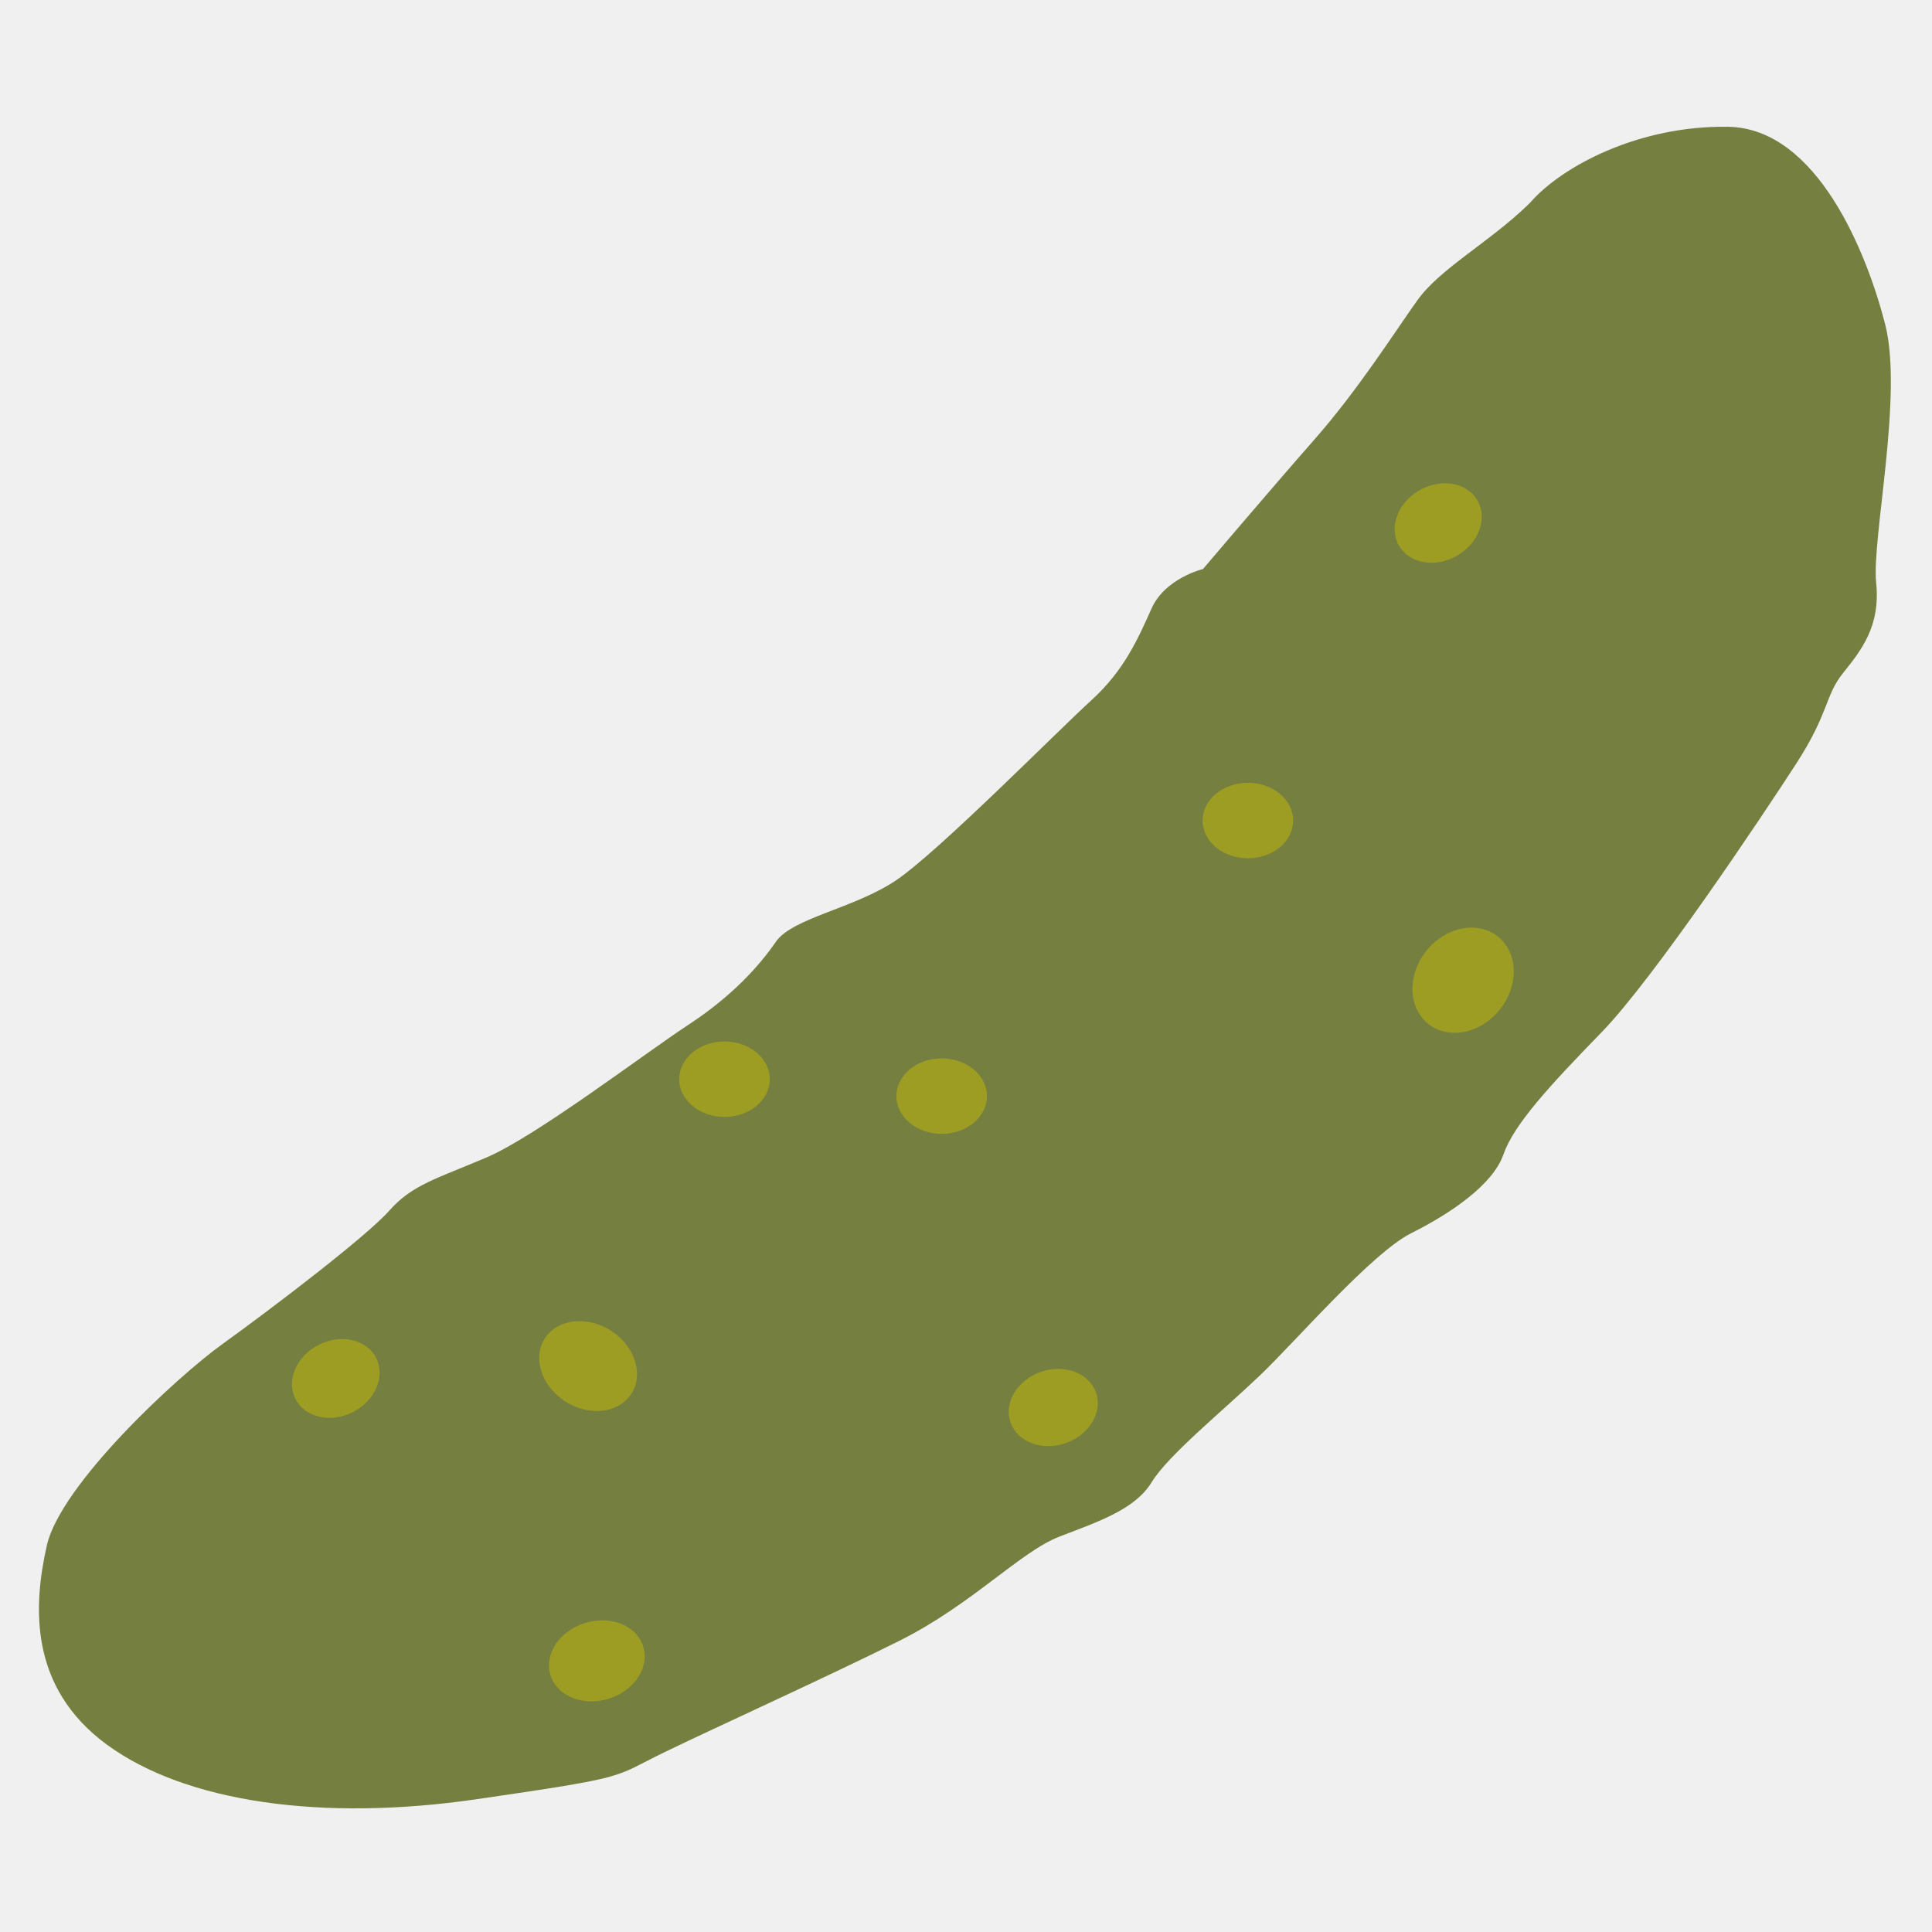
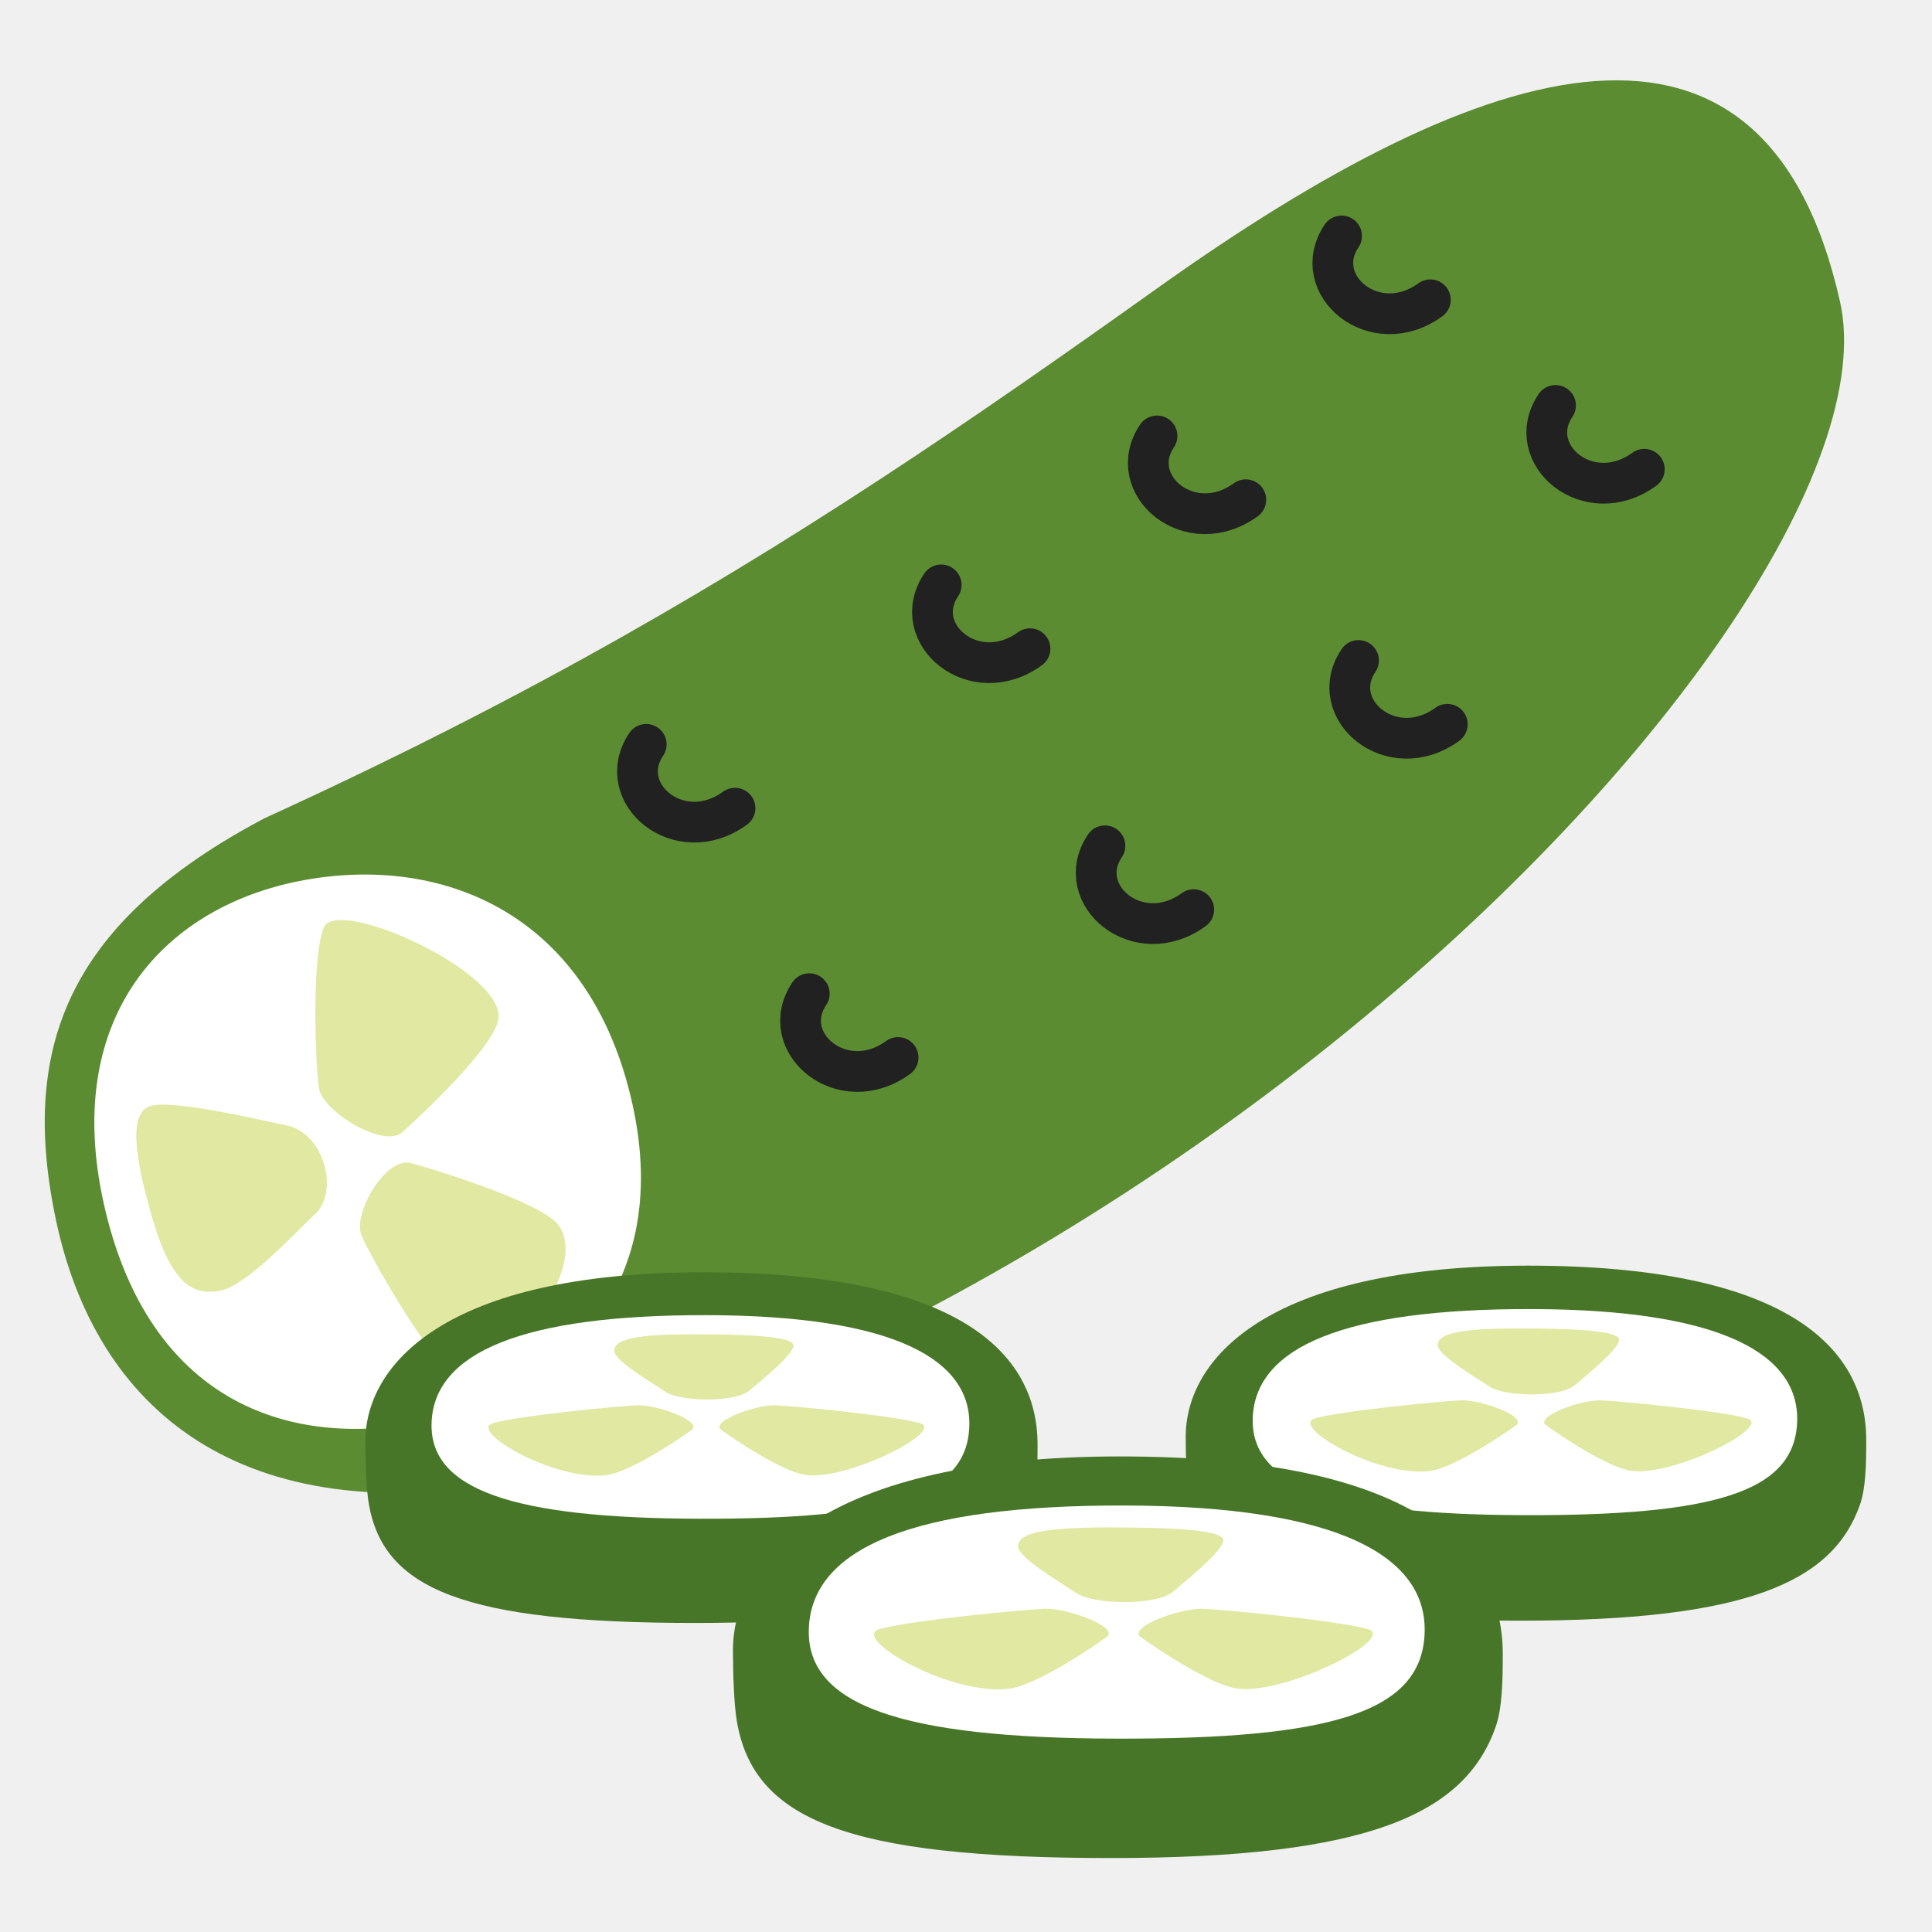
- <svg xmlns="http://www.w3.org/2000/svg" viewBox="0 0 128 128">
-   <path d="M101.4 13.4l-.2.2c-2.6 2.5-5.8 4.2-7.3 6.3-1.5 2.1-3.9 5.9-6.8 9.2s-7.4 8.6-7.4 8.6-2.5.6-3.4 2.6-1.8 4.1-4 6.1-10.1 10-12.9 11.9-6.9 2.5-8 4.1-2.9 3.6-5.8 5.5-10.1 7.4-13.4 8.8-4.9 1.8-6.4 3.5-7.8 6.5-11 8.8S4 98.4 3.1 102.4s-1.2 9.4 4 13.2 14.2 5.1 24.5 3.6 8.9-1.4 12.4-3.1 10.8-5 15.6-7.4 8-5.9 10.6-6.9 5-1.8 6.1-3.6 4.8-4.8 7.2-7.1 7.4-8.1 10-9.4 5.4-3.2 6.1-5.2 3-4.5 6.5-8.1S116.8 54 119 50.6s1.9-4.5 3.1-6 2.5-3.1 2.2-6 1.8-12.4.6-17.1-4.5-13-10.4-13.1-11 2.6-13.1 5" fill="#757f3f" />
-   <ellipse cx="48" cy="71.5" rx="3" ry="2.5" fill="#9e9d23" stroke-width=".98" paint-order="stroke fill markers" />
-   <ellipse ry="2.5" rx="3" cy="72.621" cx="62.389" fill="#9e9d23" stroke-width=".98" paint-order="stroke fill markers" />
-   <ellipse cx="89.389" cy="46.476" rx="3.393" ry="2.802" transform="matrix(.78143 .62399 -.66457 .74722 0 0)" fill="#9e9d23" stroke-width=".981" paint-order="stroke fill markers" />
-   <ellipse cx=".576" cy="116.916" rx="3.216" ry="2.631" transform="matrix(.94748 -.31982 .33355 .94273 0 0)" fill="#9e9d23" stroke-width=".98" paint-order="stroke fill markers" />
-   <ellipse ry="2.5" rx="3" cy="110.919" cx="35.523" transform="rotate(-19.05)" fill="#9e9d23" stroke-width=".98" paint-order="stroke fill markers" />
-   <ellipse cx="50.558" cy="110.279" rx="3.65" ry="3.173" transform="matrix(.80573 -.59229 .50959 .86042 0 0)" fill="#9e9d23" stroke-width=".982" paint-order="stroke fill markers" />
-   <ellipse ry="2.5" rx="3" cy="54.363" cx="82.675" fill="#9e9d23" stroke-width=".98" paint-order="stroke fill markers" />
-   <ellipse cx="65.447" cy="77.437" rx="3" ry="2.5" transform="rotate(-29.812)" fill="#9e9d23" stroke-width=".98" paint-order="stroke fill markers" />
-   <ellipse ry="2.5" rx="3" cy="91.496" cx="-21.537" transform="rotate(-26.936)" fill="#9e9d23" stroke-width=".98" paint-order="stroke fill markers" />
+ <svg xmlns="http://www.w3.org/2000/svg" xmlns:xlink="http://www.w3.org/1999/xlink" viewBox="0 0 128 128" version="1.1" id="svg9">
+   <defs id="defs9">
+     <clipPath clipPathUnits="userSpaceOnUse" id="clipPath28">
+       <path style="opacity:1;fill:#edf0c7;fill-opacity:1;stroke:none;stroke-width:4.271;stroke-linecap:round" d="m 46.03,50.627 c -12.348,5.486 -15.459,12.066 -13.478,21.512 1.981,9.446 9.16,15.721 23.159,13.09 4.843,-1.148 67.839,-5.929 65.427,-11.756 -2.056,-4.965 43.331,-90.9 22.916,-94.958 -18.707,-3.718 -98.023,72.111 -98.023,72.111 z" id="path28" />
+     </clipPath>
+   </defs>
+   <path id="path1" style="fill:#5b8c31;stroke-width:0.755" d="M 87.62,25.602 C 68.602,39.164 53.074,49.213 19.586,61.695 11.5,64.691 1.282,73.883 8.511,82.066 12.081,86.108 19.208,88.787 27.901,89.41 79.713,89.481 125.404,42.482 121.752,26.262 118.003,9.612 104.228,13.759 87.62,25.602 Z" clip-path="url(#clipPath28)" transform="matrix(1.325205,0,0,1.325205,-39.44327,-14.83118)" />
+   <g id="g28" transform="matrix(1.205701,0,0,1.205701,-6.435136,-11.64035)" style="stroke-width:0.829">
+     <path id="path16-1" style="fill:#ffffff;fill-opacity:1;stroke-width:3.542;stroke-linecap:round" d="M 22.153,57.998 C 29.823,56.646 37.784,59.942 40.088,70.318 42.39,80.695 35.854,86.518 28.184,87.871 20.513,89.224 13.337,86.142 11.034,75.765 8.731,65.388 14.482,59.351 22.153,57.998 Z" />
+     <path style="fill:#e1e8a2;fill-opacity:1;stroke:none;stroke-width:3.542;stroke-linecap:round" d="m 13.699,76.561 c 1.055,3.647 2.258,4.332 3.778,4.005 1.52,-0.327 4.293,-3.401 5.167,-4.192 1.332,-1.206 0.55,-4.44 -1.565,-4.879 -1.431,-0.297 -6.016,-1.387 -7.392,-1.091 -1.376,0.296 -0.894,3.024 0.012,6.157 z" id="path17-2" />
+     <path style="fill:#e1e8a2;fill-opacity:1;stroke:none;stroke-width:3.542;stroke-linecap:round" d="m 30.237,85.242 c -1.545,-1.261 -4.55,-6.549 -5.038,-7.714 -0.487,-1.166 1.318,-4.353 2.743,-3.957 1.425,0.396 7.195,2.164 8.101,3.429 1.943,2.713 -4.261,9.504 -5.806,8.242 z" id="path18-4" />
+     <path style="fill:#e1e8a2;fill-opacity:1;stroke:none;stroke-width:3.542;stroke-linecap:round" d="m 23.122,60.631 c -0.677,1.74 -0.453,7.626 -0.249,8.852 0.204,1.227 3.533,3.309 4.575,2.382 1.042,-0.927 5.215,-4.835 5.286,-6.311 0.125,-2.611 -8.935,-6.663 -9.612,-4.923 z" id="path19-2" />
+   </g>
+   <g id="g29" transform="matrix(0.9663167,0,0,1.031381,6.300021,-3.502539)" style="stroke-width:1.002">
+     <g id="g24" transform="matrix(1.038768,0,0,1.038768,41.84193,0.5811365)" style="stroke-width:0.964">
+       <path style="fill:#487628;fill-opacity:1;stroke:none;stroke-width:4.119;stroke-linecap:round" d="m 54.309,80.977 c -17.397,0 -22.606,5.853 -22.606,10.59 0,1.334 0.064,2.984 0.227,3.883 0.975,5.389 6.409,7.482 21.826,7.482 14.881,0 20.638,-2.335 22.453,-7.178 0.379,-1.011 0.413,-2.488 0.413,-3.984 0,-5.819 -5.406,-10.793 -22.312,-10.793 z" id="path20" />
+       <path id="path21" style="fill:#ffffff;fill-opacity:1;stroke-width:4.119;stroke-linecap:round" d="m 72.057,90.721 c -0.234,4.263 -5.485,5.715 -18.013,5.686 -12.528,-0.03 -18.145,-1.828 -17.912,-6.091 0.234,-4.263 5.904,-6.684 18.432,-6.654 12.528,0.03 17.727,2.796 17.493,7.06 z" />
+       <path style="fill:#e1e8a2;fill-opacity:1;stroke:none;stroke-width:4.119;stroke-linecap:round" d="m 53.596,84.86 c -4.226,0 -5.256,0.398 -5.256,1.038 0,0.64 2.702,2.092 3.359,2.529 1.002,0.666 4.714,0.727 5.689,-0.061 0.66,-0.533 2.926,-2.226 2.926,-2.805 0,-0.579 -3.088,-0.701 -6.719,-0.701 z" id="path22" />
+       <path style="fill:#e1e8a2;fill-opacity:1;stroke:none;stroke-width:4.119;stroke-linecap:round" d="m 40.243,90.42 c 1.739,-0.468 8.212,-1.053 9.598,-1.113 1.386,-0.06 4.439,1.022 3.672,1.541 -0.767,0.519 -4.05,2.604 -5.643,2.818 -3.415,0.459 -9.366,-2.779 -7.627,-3.247 z" id="path23" />
+       <path style="fill:#e1e8a2;fill-opacity:1;stroke:none;stroke-width:4.119;stroke-linecap:round" d="m 68.76,90.422 c -1.739,-0.468 -8.212,-1.054 -9.598,-1.114 -1.386,-0.06 -4.439,1.021 -3.672,1.54 0.767,0.519 4.049,2.622 5.643,2.819 2.819,0.349 9.366,-2.778 7.627,-3.246 z" id="path24" />
+     </g>
+     <g id="g14" transform="matrix(1.026056,0,0,1.026056,-13.99988,2.035606)" style="stroke-width:0.976">
+       <path style="fill:#487628;fill-opacity:1;stroke:none;stroke-width:4.17;stroke-linecap:round" d="m 54.309,80.977 c -17.397,0 -22.606,5.853 -22.606,10.59 0,1.334 0.064,2.984 0.227,3.883 0.975,5.389 6.409,7.482 21.826,7.482 14.881,0 20.638,-2.335 22.453,-7.178 0.379,-1.011 0.413,-2.488 0.413,-3.984 0,-5.819 -5.406,-10.793 -22.312,-10.793 z" id="path10" />
+       <path id="path9" style="fill:#ffffff;fill-opacity:1;stroke-width:4.17;stroke-linecap:round" d="m 72.057,90.721 c -0.234,4.263 -5.485,5.715 -18.013,5.686 -12.528,-0.03 -18.145,-1.828 -17.912,-6.091 0.234,-4.263 5.904,-6.684 18.432,-6.654 12.528,0.03 17.727,2.796 17.493,7.06 z" />
+       <path style="fill:#e1e8a2;fill-opacity:1;stroke:none;stroke-width:4.17;stroke-linecap:round" d="m 53.596,84.86 c -4.226,0 -5.256,0.398 -5.256,1.038 0,0.64 2.702,2.092 3.359,2.529 1.002,0.666 4.714,0.727 5.689,-0.061 0.66,-0.533 2.926,-2.226 2.926,-2.805 0,-0.579 -3.088,-0.701 -6.719,-0.701 z" id="path11" />
+       <path style="fill:#e1e8a2;fill-opacity:1;stroke:none;stroke-width:4.17;stroke-linecap:round" d="m 40.243,90.42 c 1.739,-0.468 8.212,-1.053 9.598,-1.113 1.386,-0.06 4.439,1.022 3.672,1.541 -0.767,0.519 -4.05,2.604 -5.643,2.818 -3.415,0.459 -9.366,-2.779 -7.627,-3.247 z" id="path12" />
+       <path style="fill:#e1e8a2;fill-opacity:1;stroke:none;stroke-width:4.17;stroke-linecap:round" d="m 68.76,90.422 c -1.739,-0.468 -8.212,-1.054 -9.598,-1.114 -1.386,-0.06 -4.439,1.021 -3.672,1.54 0.767,0.519 4.049,2.622 5.643,2.819 2.819,0.349 9.366,-2.778 7.627,-3.246 z" id="path14" />
+     </g>
+     <g id="g19" transform="matrix(1.205196,0,0,1.205196,4.84833,-1.303896)" style="stroke-width:0.831">
+       <path style="fill:#487628;fill-opacity:1;stroke:none;stroke-width:3.55;stroke-linecap:round" d="m 54.305,81.527 c -16.962,0 -22.041,5.707 -22.041,10.325 0,1.301 0.063,2.91 0.221,3.786 0.951,5.255 6.249,7.295 21.28,7.295 14.508,0 20.121,-2.277 21.891,-6.998 0.369,-0.986 0.402,-2.426 0.402,-3.884 0,-5.674 -5.271,-10.523 -21.753,-10.523 z" id="path15" />
+       <path id="path16" style="fill:#ffffff;fill-opacity:1;stroke-width:3.55;stroke-linecap:round" d="m 71.609,91.026 c -0.228,4.157 -5.348,5.572 -17.562,5.543 -12.214,-0.029 -17.691,-1.782 -17.463,-5.938 0.228,-4.157 5.756,-6.517 17.97,-6.488 12.214,0.029 17.283,2.726 17.055,6.883 z" />
+       <path style="fill:#e1e8a2;fill-opacity:1;stroke:none;stroke-width:3.55;stroke-linecap:round" d="m 53.611,85.312 c -4.121,0 -5.124,0.388 -5.124,1.012 0,0.624 2.634,2.039 3.275,2.466 0.977,0.649 4.596,0.709 5.547,-0.06 0.643,-0.52 2.853,-2.17 2.853,-2.735 0,-0.565 -3.011,-0.684 -6.551,-0.684 z" id="path17" />
+       <path style="fill:#e1e8a2;fill-opacity:1;stroke:none;stroke-width:3.55;stroke-linecap:round" d="m 40.592,90.733 c 1.695,-0.456 8.006,-1.027 9.358,-1.085 1.351,-0.058 4.328,0.996 3.58,1.502 -0.747,0.506 -3.948,2.539 -5.501,2.748 -3.33,0.448 -9.132,-2.709 -7.436,-3.165 z" id="path18" />
+       <path style="fill:#e1e8a2;fill-opacity:1;stroke:none;stroke-width:3.55;stroke-linecap:round" d="m 68.394,90.735 c -1.695,-0.456 -8.006,-1.028 -9.358,-1.086 -1.351,-0.058 -4.328,0.995 -3.58,1.502 0.747,0.506 3.948,2.556 5.501,2.749 2.749,0.34 9.132,-2.708 7.436,-3.164 z" id="path19" />
+     </g>
+   </g>
+   <g id="g38" transform="translate(-0.4556196,-0.9112392)" style="stroke-width:2.7;stroke-dasharray:none">
+     <path style="fill:none;fill-opacity:1;stroke:#212121;stroke-width:2.7;stroke-linecap:round;stroke-dasharray:none" d="m 89.338,16.546 c -2.17,3.228 2.192,6.909 5.882,4.228" id="path29" />
+     <use id="use31" xlink:href="#path29" transform="translate(14.17449,11.22755)" x="0" y="0" style="stroke-width:2.7;stroke-dasharray:none" />
+     <use id="use32" xlink:href="#path29" transform="translate(-26.52591,23.11684)" x="0" y="0" style="stroke-width:2.7;stroke-dasharray:none" />
+     <use id="use35" xlink:href="#path29" transform="translate(1.122874,28.12398)" x="0" y="0" style="stroke-width:2.7;stroke-dasharray:none" />
+     <use id="use35-8" xlink:href="#path29" transform="translate(-12.22684,13.24685)" x="0" y="0" style="stroke-width:2.7;stroke-dasharray:none" />
+     <use id="use36" xlink:href="#path29" transform="translate(-35.26423,50.20009)" x="0" y="0" style="stroke-width:2.7;stroke-dasharray:none" />
+     <use id="use37" xlink:href="#path29" transform="translate(-15.67786,40.40357)" x="0" y="0" style="stroke-width:2.7;stroke-dasharray:none" />
+     <use id="use38" xlink:href="#path29" transform="translate(-46.06838,33.68233)" x="0" y="0" style="stroke-width:2.7;stroke-dasharray:none" />
+   </g>
</svg>
